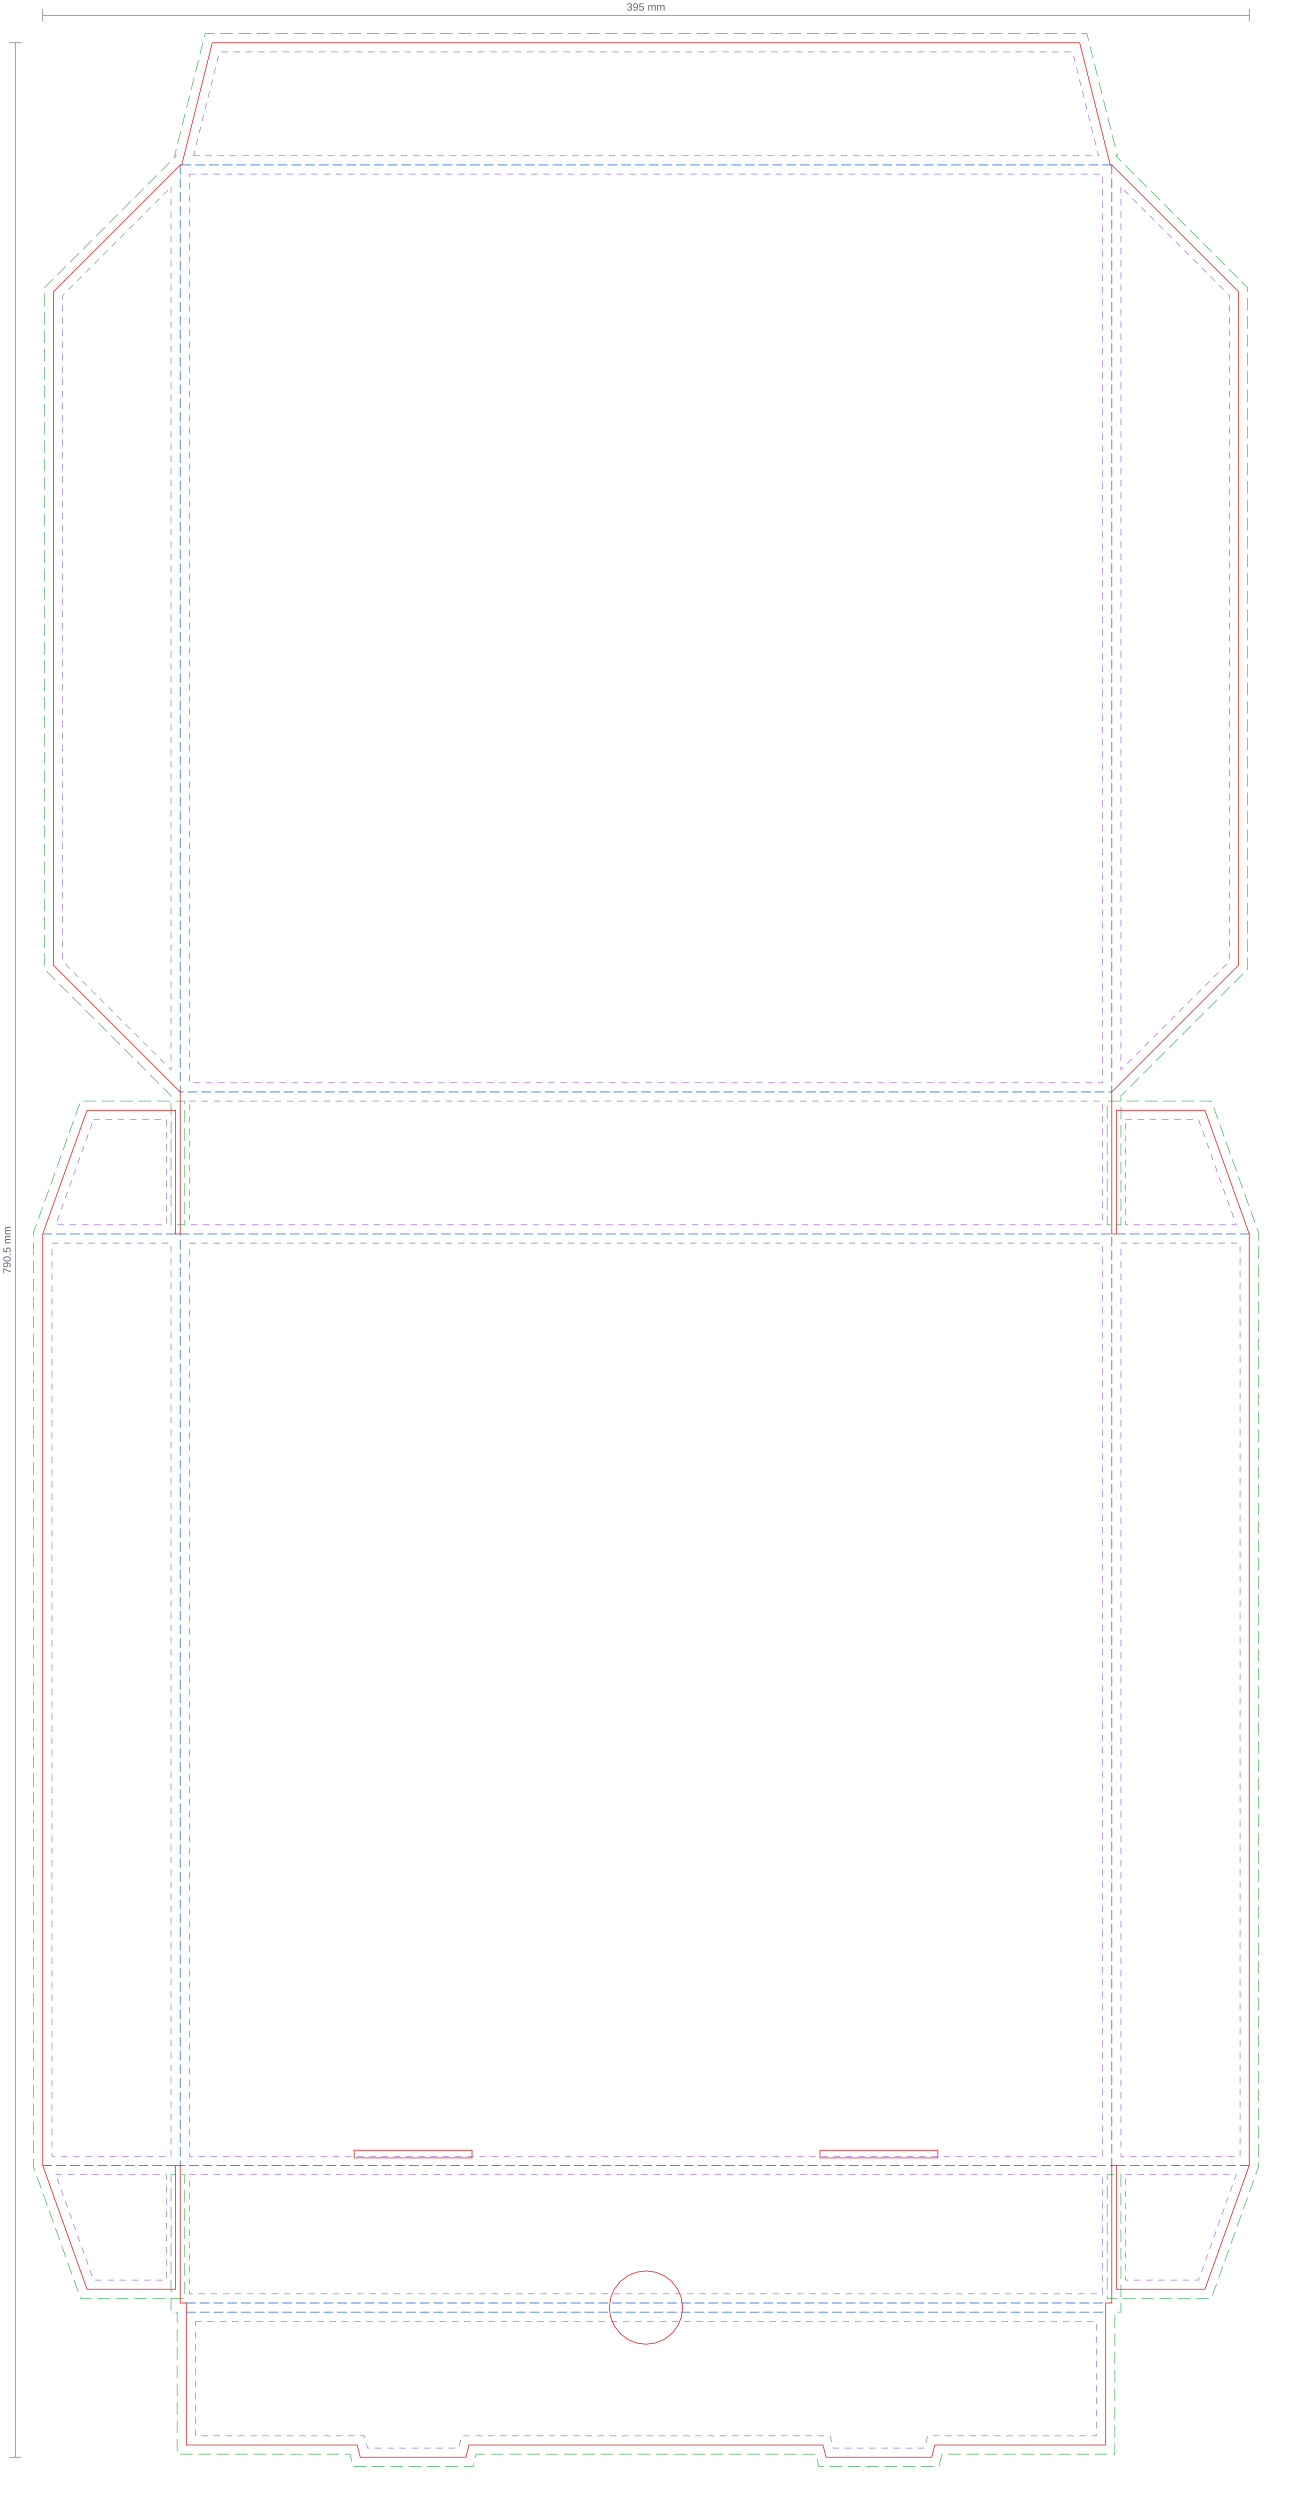
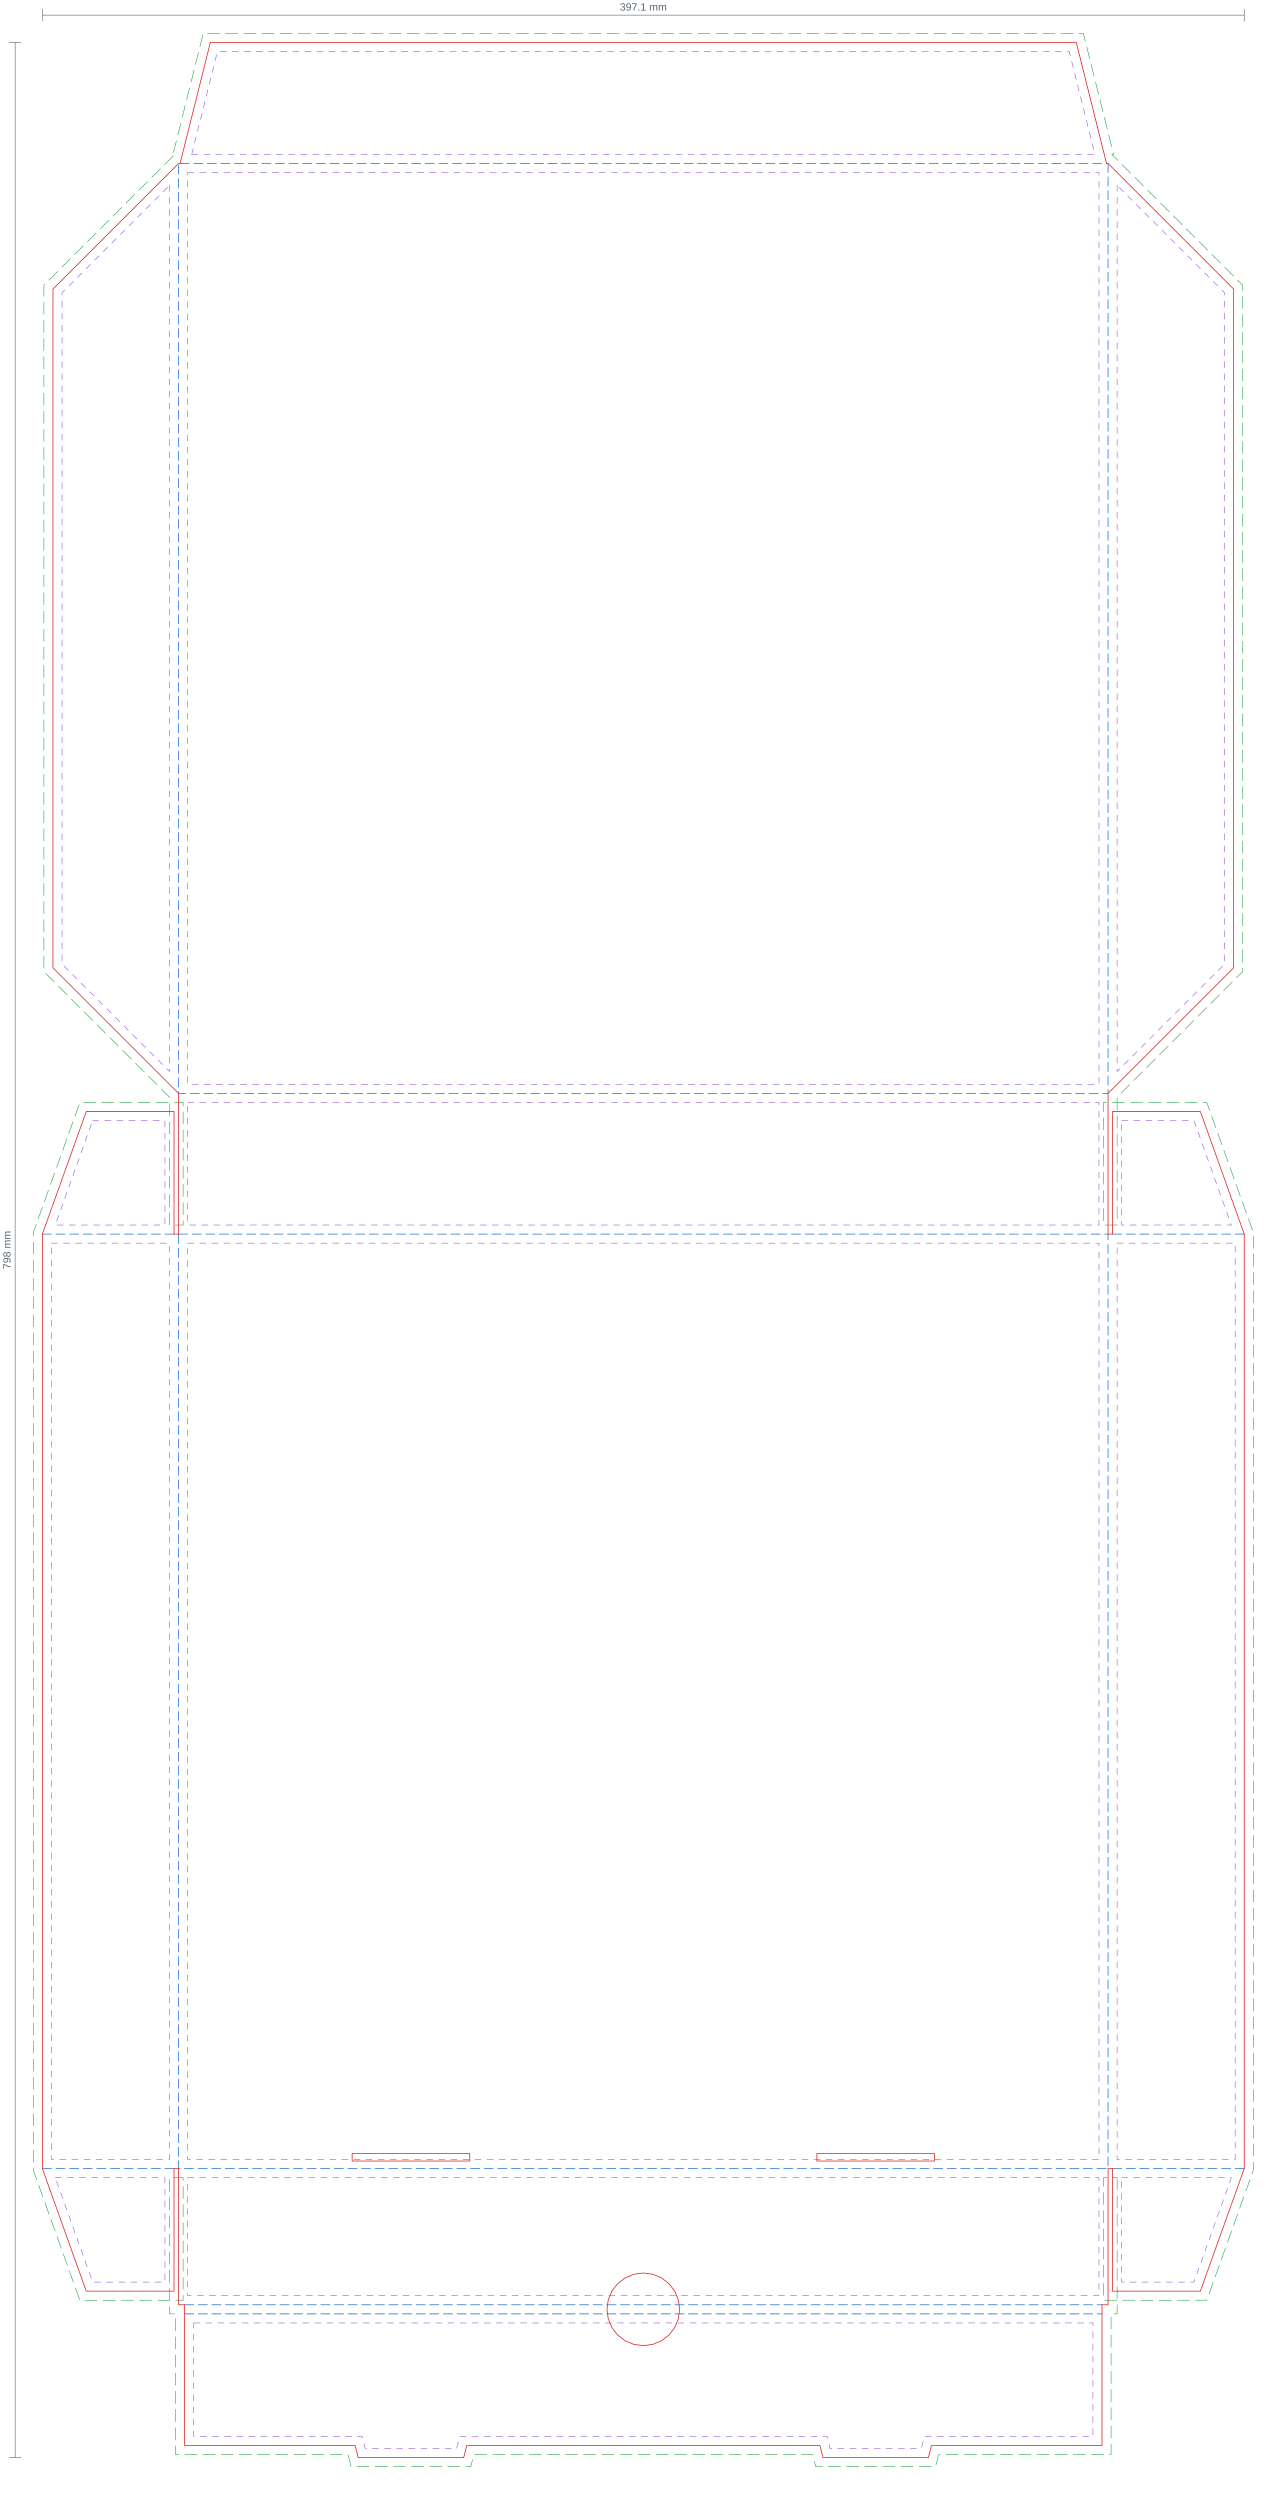
- <svg xmlns="http://www.w3.org/2000/svg" width="423mm" height="818.5mm" viewBox="-14 -14 423 818.5">
+ <svg xmlns="http://www.w3.org/2000/svg" width="425.1mm" height="826mm" viewBox="-14 -14 425.1 826">
  <g id="bleed" fill="none" stroke="#2ba84a" stroke-width="0.2" stroke-dasharray="4 2" stroke-linecap="round" stroke-linejoin="round">
-     <path d="M353 698L353 743L351 743L351 743L351 789.5L294.392 789.5L293.392 793.5L254.108 793.5L253.108 789.5L141.892 789.5L140.892 793.5L101.608 793.5L100.608 789.5L44 789.5L44 743L44 743L42 743L42 698L46.5 698L46.5 738.5L12.388 738.5L-3 695.521L-3 389.479L12.388 346.5L46.5 346.5L46.5 387L42 387L42 344.743L0.5 303.243L0.5 80.257L43.757 37L43.158 37L53.158 -3L341.842 -3L351.842 37L351.243 37L394.5 80.257L394.5 303.243L353 344.743L353 387L348.5 387L348.5 346.5L382.612 346.5L398 389.479L398 695.521L382.612 738.5L348.5 738.5L348.5 698Z" />
+     <path d="M355.1 705.5L355.1 750.5L353.1 750.5L353.1 750.5L353.1 797L296.093 797L295.093 801L255.557 801L254.557 797L142.543 797L141.543 801L102.007 801L101.007 797L44 797L44 750.5L44 750.5L42 750.5L42 705.5L46.5 705.5L46.5 746L12.388 746L-3 703.021L-3 393.229L12.388 350.25L46.5 350.25L46.5 390.75L42 390.75L42 348.493L0.5 306.993L0.5 80.257L43.757 37L43.158 37L53.158 -3L343.942 -3L353.942 37L353.343 37L396.6 80.257L396.6 306.993L355.1 348.493L355.1 390.75L350.6 390.75L350.6 350.25L384.712 350.25L400.1 393.229L400.1 703.021L384.712 746L350.6 746L350.6 705.5Z" />
  </g>
  <g id="safe" fill="none" stroke="#9b5bd8" stroke-width="0.2" stroke-dasharray="2 2" stroke-linecap="round" stroke-linejoin="round">
-     <path d="M48 393L347 393L347 692L48 692ZM48 698L347 698L347 737L48 737ZM50 746L345 746L345 783.5L289.708 783.5L288.708 787.5L258.792 787.5L257.792 783.5L137.208 783.5L136.208 787.5L106.292 787.5L105.292 783.5L50 783.5ZM48 346.5L347 346.5L347 387L48 387ZM3 393L42 393L42 692L3 692ZM353 393L392 393L392 692L353 692ZM4.261 698L40.5 698L40.5 732.5L16.612 732.5ZM16.612 352.5L40.5 352.5L40.5 387L4.261 387ZM354.5 698L390.739 698L378.388 732.5L354.5 732.5ZM354.5 352.5L378.388 352.5L390.739 387L354.5 387ZM48 43L347 43L347 340.5L48 340.5ZM49.342 37L345.658 37L337.158 3L57.842 3ZM42 47.243L42 336.257L6.5 300.757L6.5 82.743ZM353 47.243L353 336.257L388.5 300.757L388.5 82.743Z" />
+     <path d="M48 396.75L349.1 396.75L349.1 699.5L48 699.5ZM48 705.5L349.1 705.5L349.1 744.5L48 744.5ZM50 753.5L347.1 753.5L347.1 791L291.409 791L290.409 795L260.241 795L259.241 791L137.859 791L136.859 795L106.691 795L105.691 791L50 791ZM48 350.25L349.1 350.25L349.1 390.75L48 390.75ZM3 396.75L42 396.75L42 699.5L3 699.5ZM355.1 396.75L394.1 396.75L394.1 699.5L355.1 699.5ZM4.261 705.5L40.5 705.5L40.5 740L16.612 740ZM16.612 356.25L40.5 356.25L40.5 390.75L4.261 390.75ZM356.6 705.5L392.839 705.5L380.488 740L356.6 740ZM356.6 356.25L380.488 356.25L392.839 390.75L356.6 390.75ZM48 43L349.1 43L349.1 344.25L48 344.25ZM49.342 37L347.758 37L339.258 3L57.842 3ZM42 47.243L42 340.007L6.5 304.507L6.5 82.743ZM355.1 47.243L355.1 340.007L390.6 304.507L390.6 82.743Z" />
  </g>
  <g id="crease" fill="none" stroke="#1f6fd6" stroke-width="0.25" stroke-dasharray="3 1.5" stroke-linecap="round" stroke-linejoin="round">
-     <path d="M47 740L348 740M47 743L348 743M0 390L43.5 390M0 695L43.5 695M351.5 390L395 390M351.5 695L395 695M45.5 40L349.5 40M350 40L350 343.5L45 343.5L45 40M45 390L350 390L350 695L45 695Z" />
+     <path d="M47 747.5L350.1 747.5M47 750.5L350.1 750.5M0 393.75L43.5 393.75M0 702.5L43.5 702.5M353.6 393.75L397.1 393.75M353.6 702.5L397.1 702.5M45.5 40L351.6 40M352.1 40L352.1 347.25L45 347.25L45 40M45 393.75L352.1 393.75L352.1 702.5L45 702.5Z" />
  </g>
  <g id="cut" fill="none" stroke="#e01e1e" stroke-width="0.25" stroke-linecap="round" stroke-linejoin="round">
-     <path d="M350 695L350 740L348 740L348 743L348 786.5L292.05 786.5L291.05 790.5L256.45 790.5L255.45 786.5L139.55 786.5L138.55 790.5L103.95 790.5L102.95 786.5L47 786.5L47 743L47 740L45 740L45 695L43.5 695L43.5 735.5L14.5 735.5L0 695L0 390L14.5 349.5L43.5 349.5L43.5 390L45 390L45 343.5L3.5 302L3.5 81.5L45 40L45.5 40L55.5 0L339.5 0L349.5 40L350 40L391.5 81.5L391.5 302L350 343.5L350 390L351.5 390L351.5 349.5L380.5 349.5L395 390L395 695L380.5 735.5L351.5 735.5L351.5 695ZM101.95 690L140.55 690L140.55 692.5L101.95 692.5ZM254.45 690L293.05 690L293.05 692.5L254.45 692.5ZM209.5 741.5L209.091 744.606L207.892 747.5L205.985 749.985L203.5 751.892L200.606 753.091L197.5 753.5L194.394 753.091L191.5 751.892L189.015 749.985L187.108 747.5L185.909 744.606L185.5 741.5L185.909 738.394L187.108 735.5L189.015 733.015L191.5 731.108L194.394 729.909L197.5 729.5L200.606 729.909L203.5 731.108L205.985 733.015L207.892 735.5L209.091 738.394Z" />
+     <path d="M352.1 702.5L352.1 747.5L350.1 747.5L350.1 750.5L350.1 794L293.751 794L292.751 798L257.899 798L256.899 794L140.201 794L139.201 798L104.349 798L103.349 794L47 794L47 750.5L47 747.5L45 747.5L45 702.5L43.5 702.5L43.5 743L14.5 743L0 702.5L0 393.75L14.5 353.25L43.5 353.25L43.5 393.75L45 393.75L45 347.25L3.5 305.75L3.5 81.5L45 40L45.5 40L55.5 0L341.6 0L351.6 40L352.1 40L393.6 81.5L393.6 305.75L352.1 347.25L352.1 393.75L353.6 393.75L353.6 353.25L382.6 353.25L397.1 393.75L397.1 702.5L382.6 743L353.6 743L353.6 702.5ZM102.349 697.5L141.201 697.5L141.201 700L102.349 700ZM255.899 697.5L294.751 697.5L294.751 700L255.899 700ZM210.55 749L210.141 752.106L208.942 755L207.035 757.485L204.55 759.392L201.656 760.591L198.55 761L195.444 760.591L192.55 759.392L190.065 757.485L188.158 755L186.959 752.106L186.55 749L186.959 745.894L188.158 743L190.065 740.515L192.55 738.608L195.444 737.409L198.55 737L201.656 737.409L204.55 738.608L207.035 740.515L208.942 743L210.141 745.894Z" />
  </g>
  <g id="labels" font-family="Arial, Helvetica, sans-serif" font-size="4" fill="#5b6675" text-anchor="middle" style="display:none">
-     <text x="197.5" y="542.5">Bottom</text>
-     <text x="197.5" y="717.5">Front</text>
-     <text x="197.5" y="741.5">Front Roll</text>
-     <text x="197.5" y="766.75">Inner Front</text>
-     <text x="197.5" y="366.75">Back</text>
-     <text x="22.5" y="542.5">Left</text>
-     <text x="372.5" y="542.5">Right</text>
-     <text x="21.75" y="715.25">Left Front Tab</text>
-     <text x="21.75" y="369.75">Left Back Tab</text>
-     <text x="373.25" y="715.25">Right Front Tab</text>
-     <text x="373.25" y="369.75">Right Back Tab</text>
-     <text x="197.5" y="191.75">Top</text>
-     <text x="197.5" y="20">Lid Front</text>
-     <text x="24.25" y="191.75">Lid Left</text>
-     <text x="370.75" y="191.75">Lid Right</text>
+     <text x="198.55" y="548.125">Bottom</text>
+     <text x="198.55" y="725">Front</text>
+     <text x="198.55" y="749">Front Roll</text>
+     <text x="198.55" y="774.25">Inner Front</text>
+     <text x="198.55" y="370.5">Back</text>
+     <text x="22.5" y="548.125">Left</text>
+     <text x="374.6" y="548.125">Right</text>
+     <text x="21.75" y="722.75">Left Front Tab</text>
+     <text x="21.75" y="373.5">Left Back Tab</text>
+     <text x="375.35" y="722.75">Right Front Tab</text>
+     <text x="375.35" y="373.5">Right Back Tab</text>
+     <text x="198.55" y="193.625">Top</text>
+     <text x="198.55" y="20">Lid Front</text>
+     <text x="24.25" y="193.625">Lid Left</text>
+     <text x="372.85" y="193.625">Lid Right</text>
  </g>
  <g id="dimensions" stroke="#5b6675" stroke-width="0.2" fill="#5b6675" font-family="Arial, Helvetica, sans-serif" font-size="3.5" text-anchor="middle">
-     <line x1="0" y1="-9" x2="395" y2="-9" />
+     <line x1="0" y1="-9" x2="397.1" y2="-9" />
    <line x1="0" y1="-11" x2="0" y2="-7" />
-     <line x1="395" y1="-11" x2="395" y2="-7" />
-     <text x="197.5" y="-10.5" stroke="none">395 mm</text>
-     <line x1="-9" y1="0" x2="-9" y2="790.5" />
+     <line x1="397.1" y1="-11" x2="397.1" y2="-7" />
+     <text x="198.55" y="-10.5" stroke="none">397.1 mm</text>
+     <line x1="-9" y1="0" x2="-9" y2="798" />
    <line x1="-11" y1="0" x2="-7" y2="0" />
-     <line x1="-11" y1="790.5" x2="-7" y2="790.5" />
-     <text x="-10.5" y="395.25" stroke="none" transform="rotate(-90 -10.5 395.25)">790.5 mm</text>
+     <line x1="-11" y1="798" x2="-7" y2="798" />
+     <text x="-10.5" y="399" stroke="none" transform="rotate(-90 -10.5 399)">798 mm</text>
  </g>
</svg>
